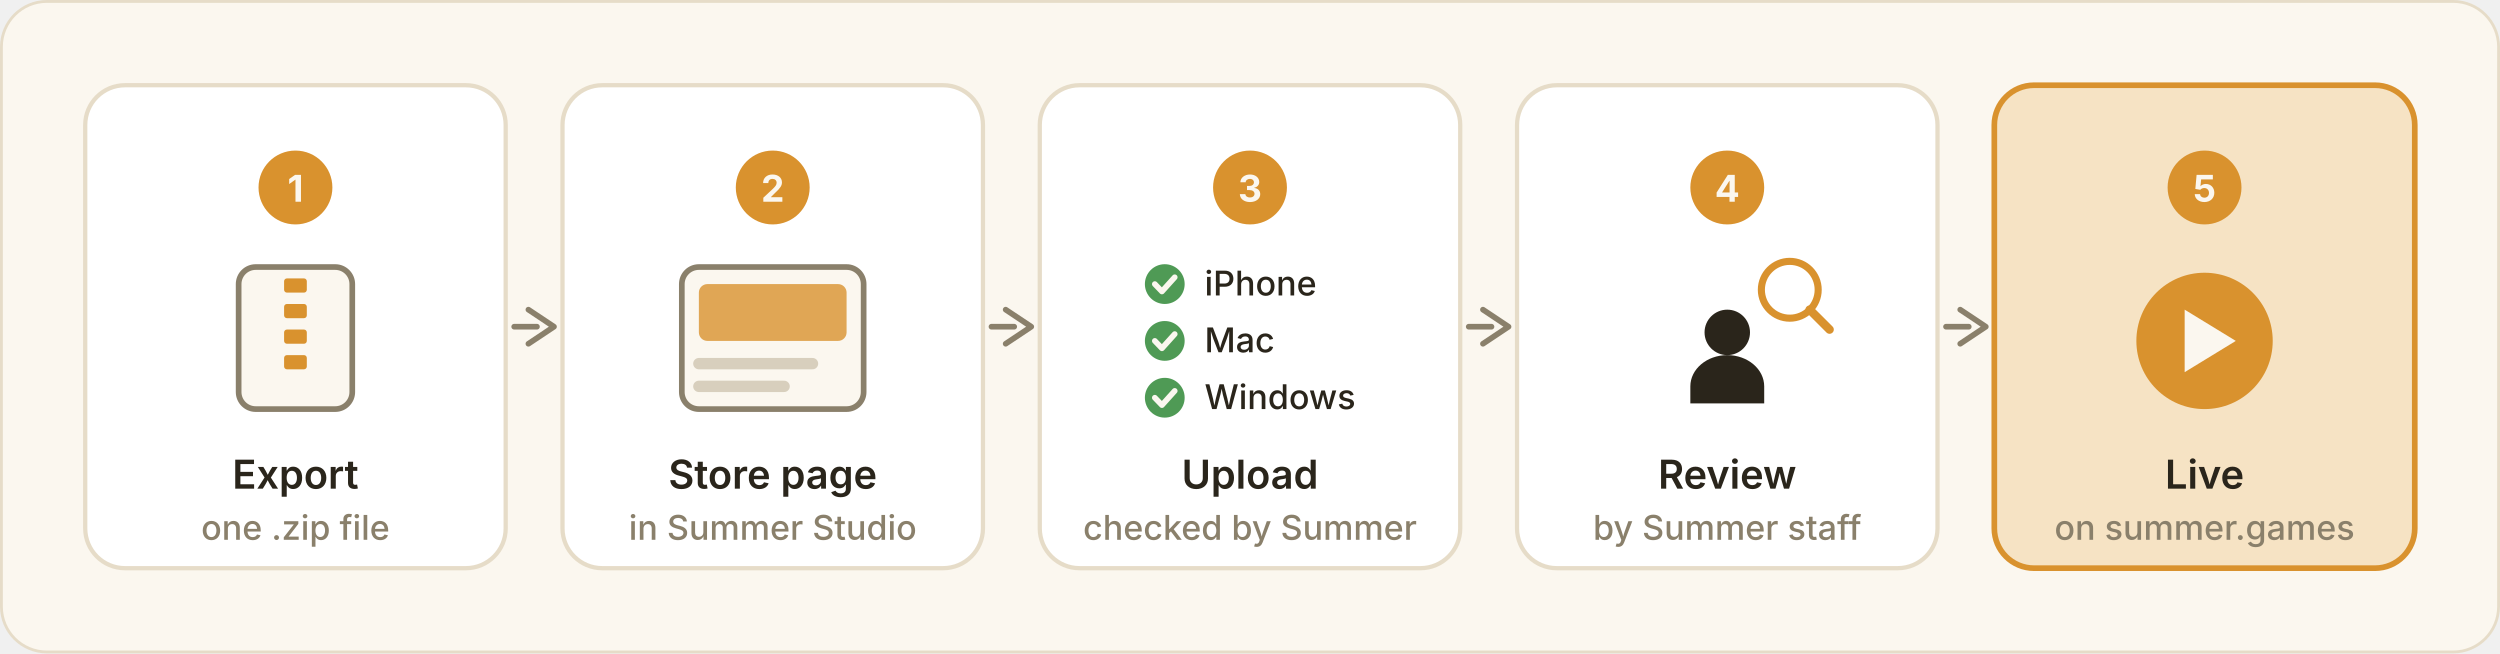
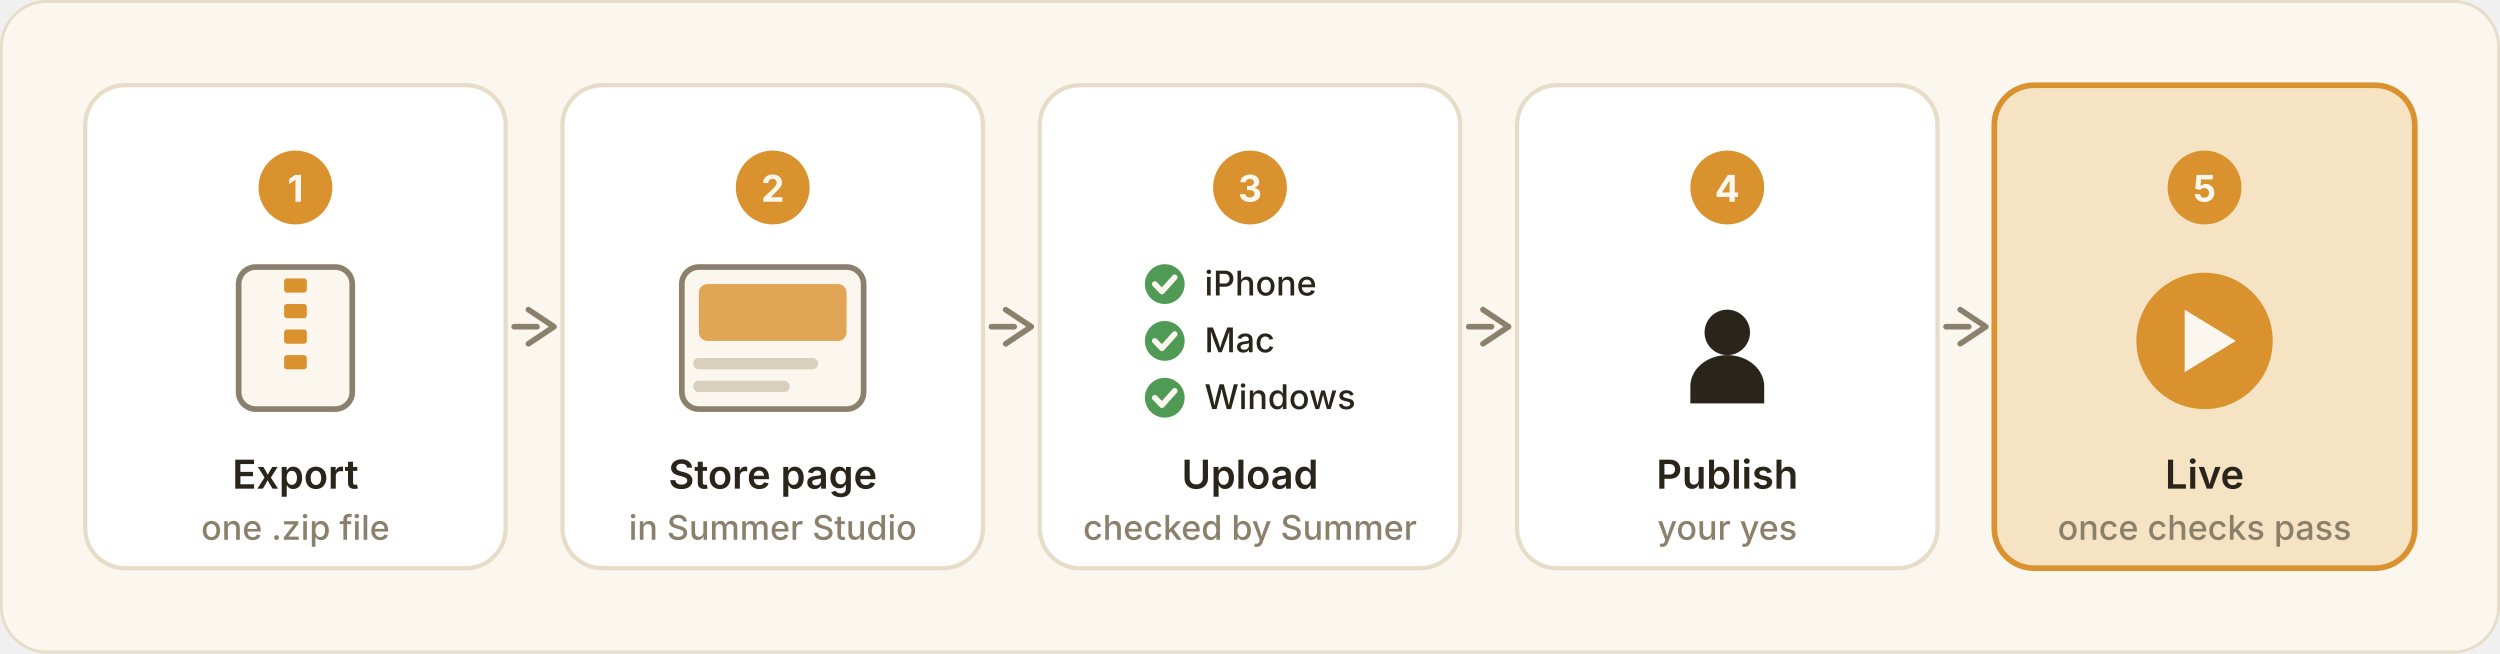
<svg xmlns="http://www.w3.org/2000/svg" viewBox="0 0 880 230" width="880" height="230" font-family="Inter, -apple-system, 'Segoe UI', Helvetica, Arial, sans-serif">
  <rect x="0.5" y="0.5" width="879" height="229" rx="16" fill="#fbf7ef" stroke="#e6dcc8" />
  <rect x="30" y="30" width="148" height="170" rx="14" fill="#ffffff" stroke="#e6dcc8" stroke-width="1.5" opacity="1" />
  <circle cx="104" cy="66" r="13" fill="#d9922e" />
  <text x="104" y="71" font-size="13" font-weight="700" fill="#fbf7ef" text-anchor="middle" opacity="1">1</text>
  <rect x="84" y="94" width="40" height="50" rx="6" fill="#fbf7ef" stroke="#8a806b" stroke-width="2" opacity="1" />
  <rect x="100" y="98" width="8" height="5" rx="1" fill="#d9922e" opacity="1" />
  <rect x="100" y="107" width="8" height="5" rx="1" fill="#d9922e" opacity="1" />
  <rect x="100" y="116" width="8" height="5" rx="1" fill="#d9922e" opacity="1" />
  <rect x="100" y="125" width="8" height="5" rx="1" fill="#d9922e" opacity="1" />
  <text x="104" y="172" font-size="14" font-weight="600" fill="#2a251b" text-anchor="middle" opacity="1">Export</text>
  <text x="104" y="190" font-size="12" font-weight="500" fill="#8a806b" text-anchor="middle" opacity="1">one .zip file</text>
  <line x1="181" y1="115" x2="189" y2="115" stroke="#8a806b" stroke-width="2" stroke-linecap="round" opacity="1" />
  <path d="M 186 109 L 195 115 L 186 121" fill="none" stroke="#8a806b" stroke-width="2" stroke-linecap="round" stroke-linejoin="round" />
  <rect x="198" y="30" width="148" height="170" rx="14" fill="#ffffff" stroke="#e6dcc8" stroke-width="1.5" opacity="1" />
  <circle cx="272" cy="66" r="13" fill="#d9922e" />
  <text x="272" y="71" font-size="13" font-weight="700" fill="#fbf7ef" text-anchor="middle" opacity="1">2</text>
  <rect x="240" y="94" width="64" height="50" rx="6" fill="#fbf7ef" stroke="#8a806b" stroke-width="2" opacity="1" />
  <rect x="246" y="100" width="52" height="20" rx="3" fill="#d9922e" opacity="0.8" />
  <line x1="246" y1="128" x2="286" y2="128" stroke="#d8cfbd" stroke-width="4" stroke-linecap="round" opacity="1" />
  <line x1="246" y1="136" x2="276" y2="136" stroke="#d8cfbd" stroke-width="4" stroke-linecap="round" opacity="1" />
  <text x="272" y="172" font-size="14" font-weight="600" fill="#2a251b" text-anchor="middle" opacity="1">Store page</text>
  <text x="272" y="190" font-size="12" font-weight="500" fill="#8a806b" text-anchor="middle" opacity="1">in Summer Studio</text>
  <line x1="349" y1="115" x2="357" y2="115" stroke="#8a806b" stroke-width="2" stroke-linecap="round" opacity="1" />
  <path d="M 354 109 L 363 115 L 354 121" fill="none" stroke="#8a806b" stroke-width="2" stroke-linecap="round" stroke-linejoin="round" />
  <rect x="366" y="30" width="148" height="170" rx="14" fill="#ffffff" stroke="#e6dcc8" stroke-width="1.5" opacity="1" />
  <circle cx="440" cy="66" r="13" fill="#d9922e" />
  <text x="440" y="71" font-size="13" font-weight="700" fill="#fbf7ef" text-anchor="middle" opacity="1">3</text>
  <circle cx="410" cy="100" r="7" fill="#4f9a55" />
  <path d="M 406.5 100 l 2.5 2.6 l 4.5 -5" fill="none" stroke="#fbf7ef" stroke-width="2" stroke-linecap="round" stroke-linejoin="round" />
  <text x="424" y="104" font-size="12" font-weight="500" fill="#2a251b" text-anchor="start" opacity="1">iPhone</text>
  <circle cx="410" cy="120" r="7" fill="#4f9a55" />
  <path d="M 406.5 120 l 2.5 2.6 l 4.5 -5" fill="none" stroke="#fbf7ef" stroke-width="2" stroke-linecap="round" stroke-linejoin="round" />
  <text x="424" y="124" font-size="12" font-weight="500" fill="#2a251b" text-anchor="start" opacity="1">Mac</text>
  <circle cx="410" cy="140" r="7" fill="#4f9a55" />
  <path d="M 406.5 140 l 2.5 2.6 l 4.5 -5" fill="none" stroke="#fbf7ef" stroke-width="2" stroke-linecap="round" stroke-linejoin="round" />
  <text x="424" y="144" font-size="12" font-weight="500" fill="#2a251b" text-anchor="start" opacity="1">Windows</text>
  <text x="440" y="172" font-size="14" font-weight="600" fill="#2a251b" text-anchor="middle" opacity="1">Upload</text>
  <text x="440" y="190" font-size="12" font-weight="500" fill="#8a806b" text-anchor="middle" opacity="1">checked by Summer</text>
  <line x1="517" y1="115" x2="525" y2="115" stroke="#8a806b" stroke-width="2" stroke-linecap="round" opacity="1" />
  <path d="M 522 109 L 531 115 L 522 121" fill="none" stroke="#8a806b" stroke-width="2" stroke-linecap="round" stroke-linejoin="round" />
  <rect x="534" y="30" width="148" height="170" rx="14" fill="#ffffff" stroke="#e6dcc8" stroke-width="1.5" opacity="1" />
  <circle cx="608" cy="66" r="13" fill="#d9922e" />
  <text x="608" y="71" font-size="13" font-weight="700" fill="#fbf7ef" text-anchor="middle" opacity="1">4</text>
  <g opacity="1" fill="#2a251b">
    <circle cx="608" cy="117" r="8" />
    <path d="M 595 142 v -6 a 13 11 0 0 1 26 0 v 6 z" />
  </g>
-   <circle cx="630" cy="102" r="10" fill="none" stroke="#d9922e" stroke-width="2.5" />
-   <line x1="637" y1="109" x2="644" y2="116" stroke="#d9922e" stroke-width="3" stroke-linecap="round" opacity="1" />
-   <text x="608" y="172" font-size="14" font-weight="600" fill="#2a251b" text-anchor="middle" opacity="1">Review</text>
-   <text x="608" y="190" font-size="12" font-weight="500" fill="#8a806b" text-anchor="middle" opacity="1">by Summer staff</text>
+   <text x="608" y="172" font-size="14" font-weight="600" fill="#2a251b" text-anchor="middle" opacity="1">Publish</text>
+   <text x="608" y="190" font-size="12" font-weight="500" fill="#8a806b" text-anchor="middle" opacity="1">your yes</text>
  <line x1="685" y1="115" x2="693" y2="115" stroke="#8a806b" stroke-width="2" stroke-linecap="round" opacity="1" />
  <path d="M 690 109 L 699 115 L 690 121" fill="none" stroke="#8a806b" stroke-width="2" stroke-linecap="round" stroke-linejoin="round" />
  <rect x="702" y="30" width="148" height="170" rx="14" fill="#f6e3c4" stroke="#d9922e" stroke-width="2" opacity="1" />
  <circle cx="776" cy="66" r="13" fill="#d9922e" />
  <text x="776" y="71" font-size="13" font-weight="700" fill="#fbf7ef" text-anchor="middle" opacity="1">5</text>
  <circle cx="776" cy="120" r="24" fill="#d9922e" />
  <path d="M 769 109 L 787 120 L 769 131 z" fill="#fbf7ef" />
  <text x="776" y="172" font-size="14" font-weight="600" fill="#2a251b" text-anchor="middle" opacity="1">Live</text>
-   <text x="776" y="190" font-size="12" font-weight="500" fill="#8a806b" text-anchor="middle" opacity="1">on summer.games</text>
+   <text x="776" y="190" font-size="12" font-weight="500" fill="#8a806b" text-anchor="middle" opacity="1">once checks pass</text>
</svg>
